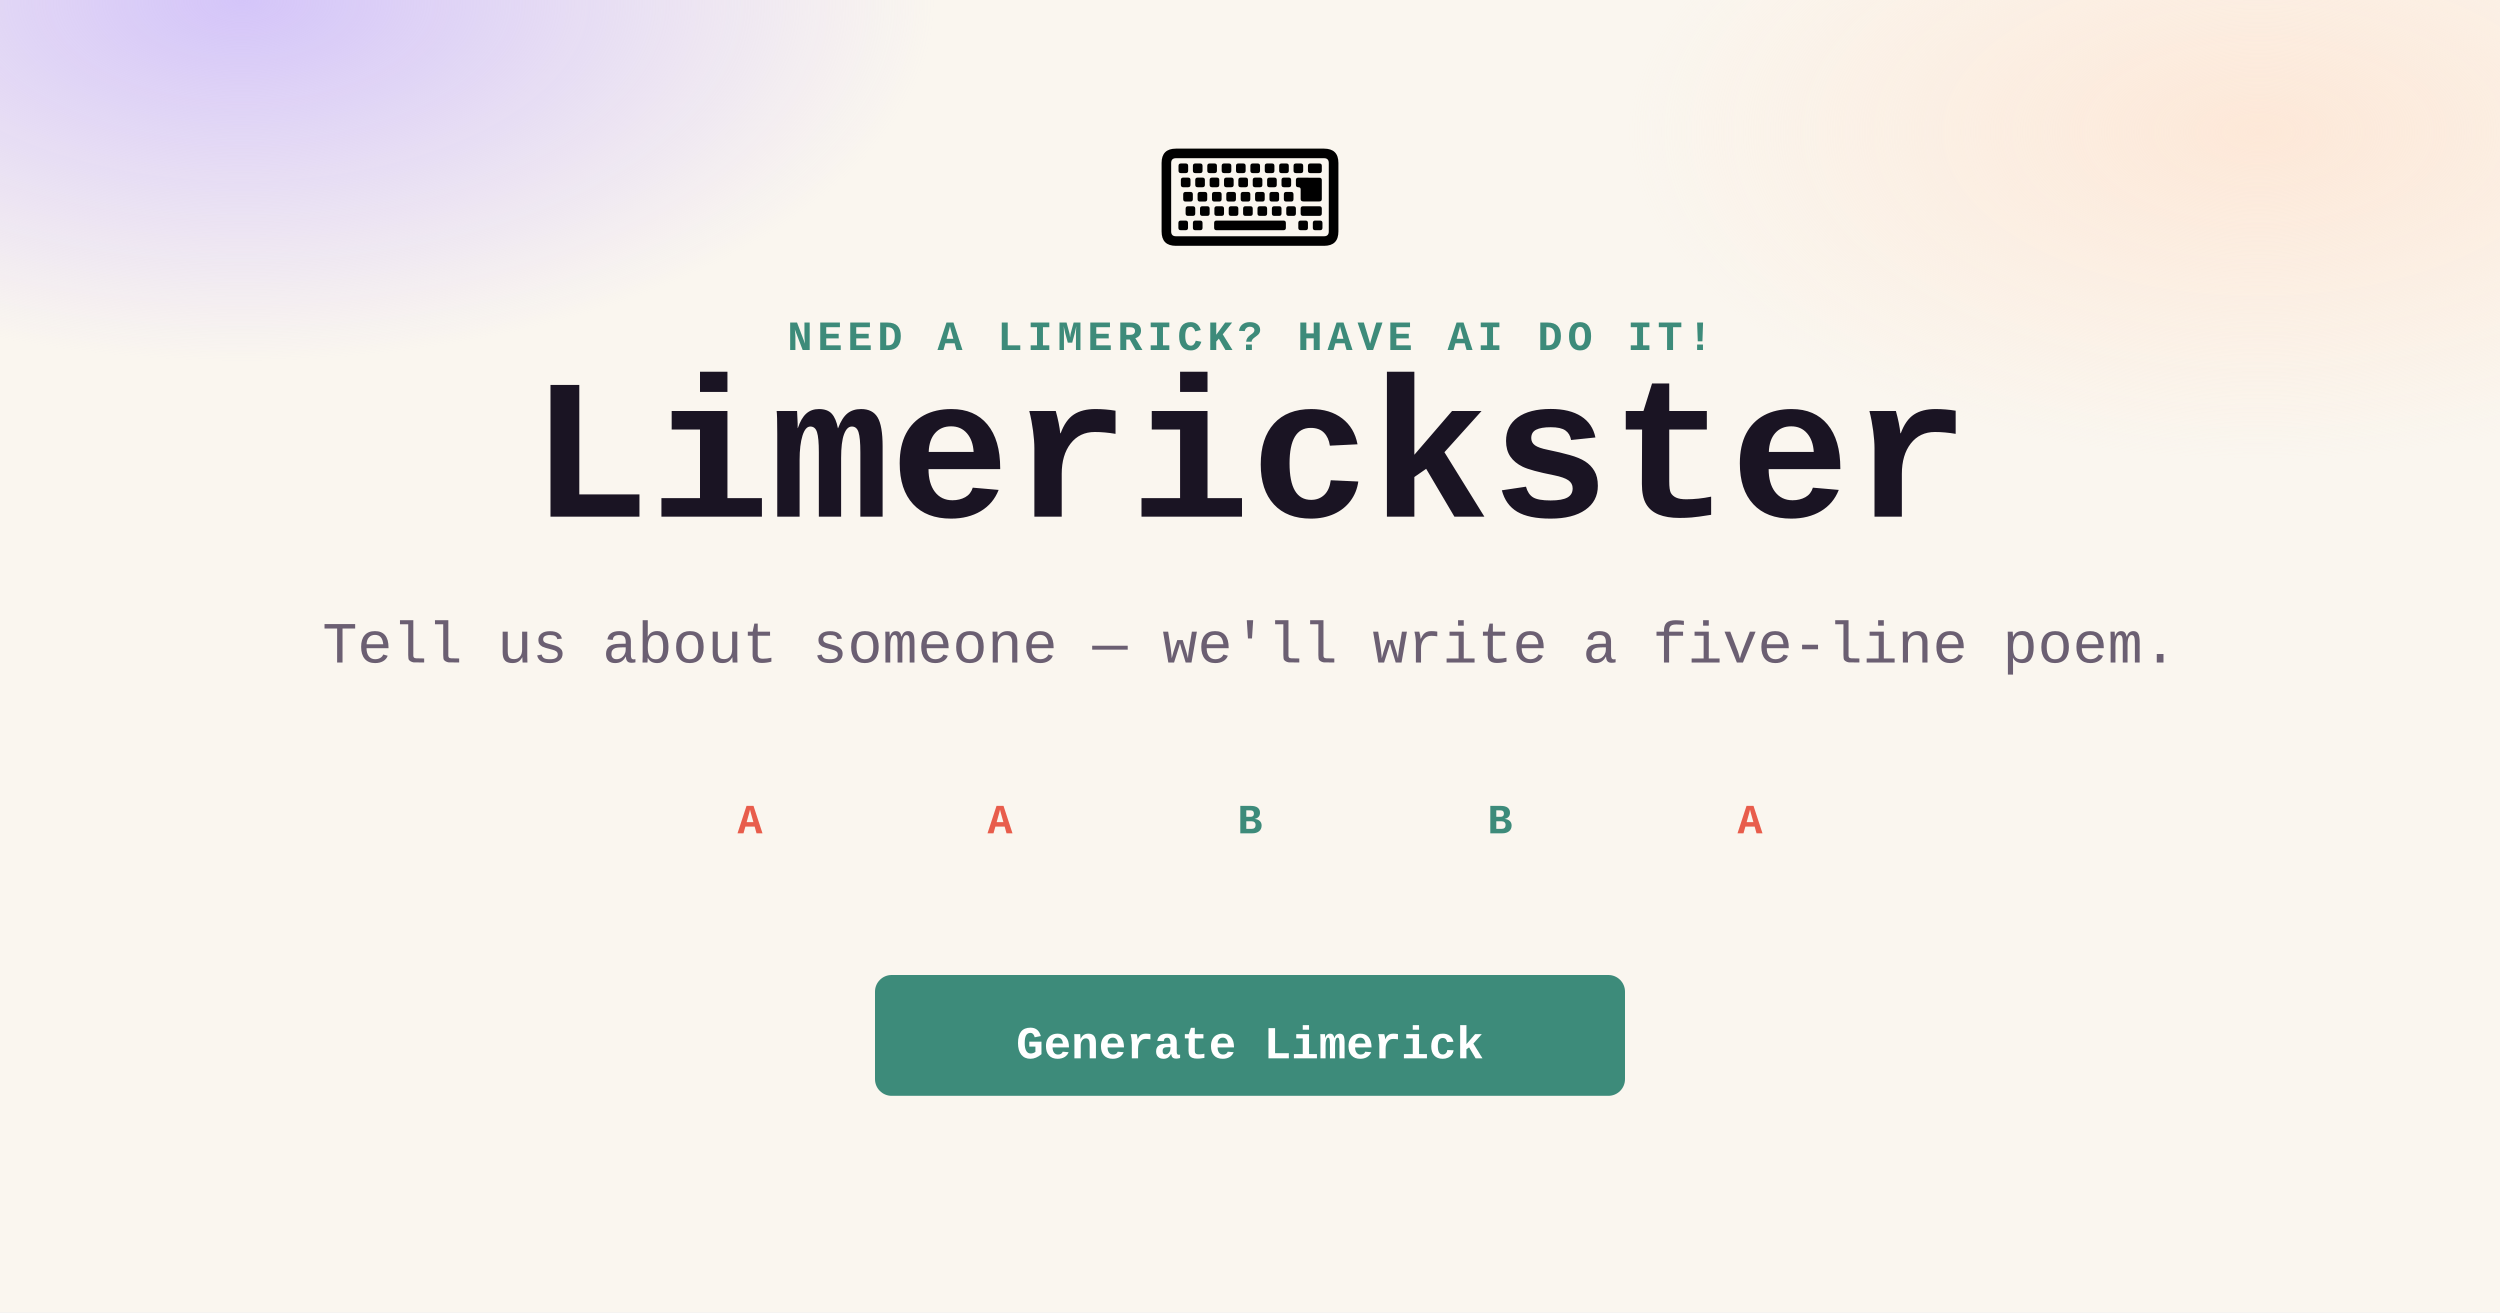
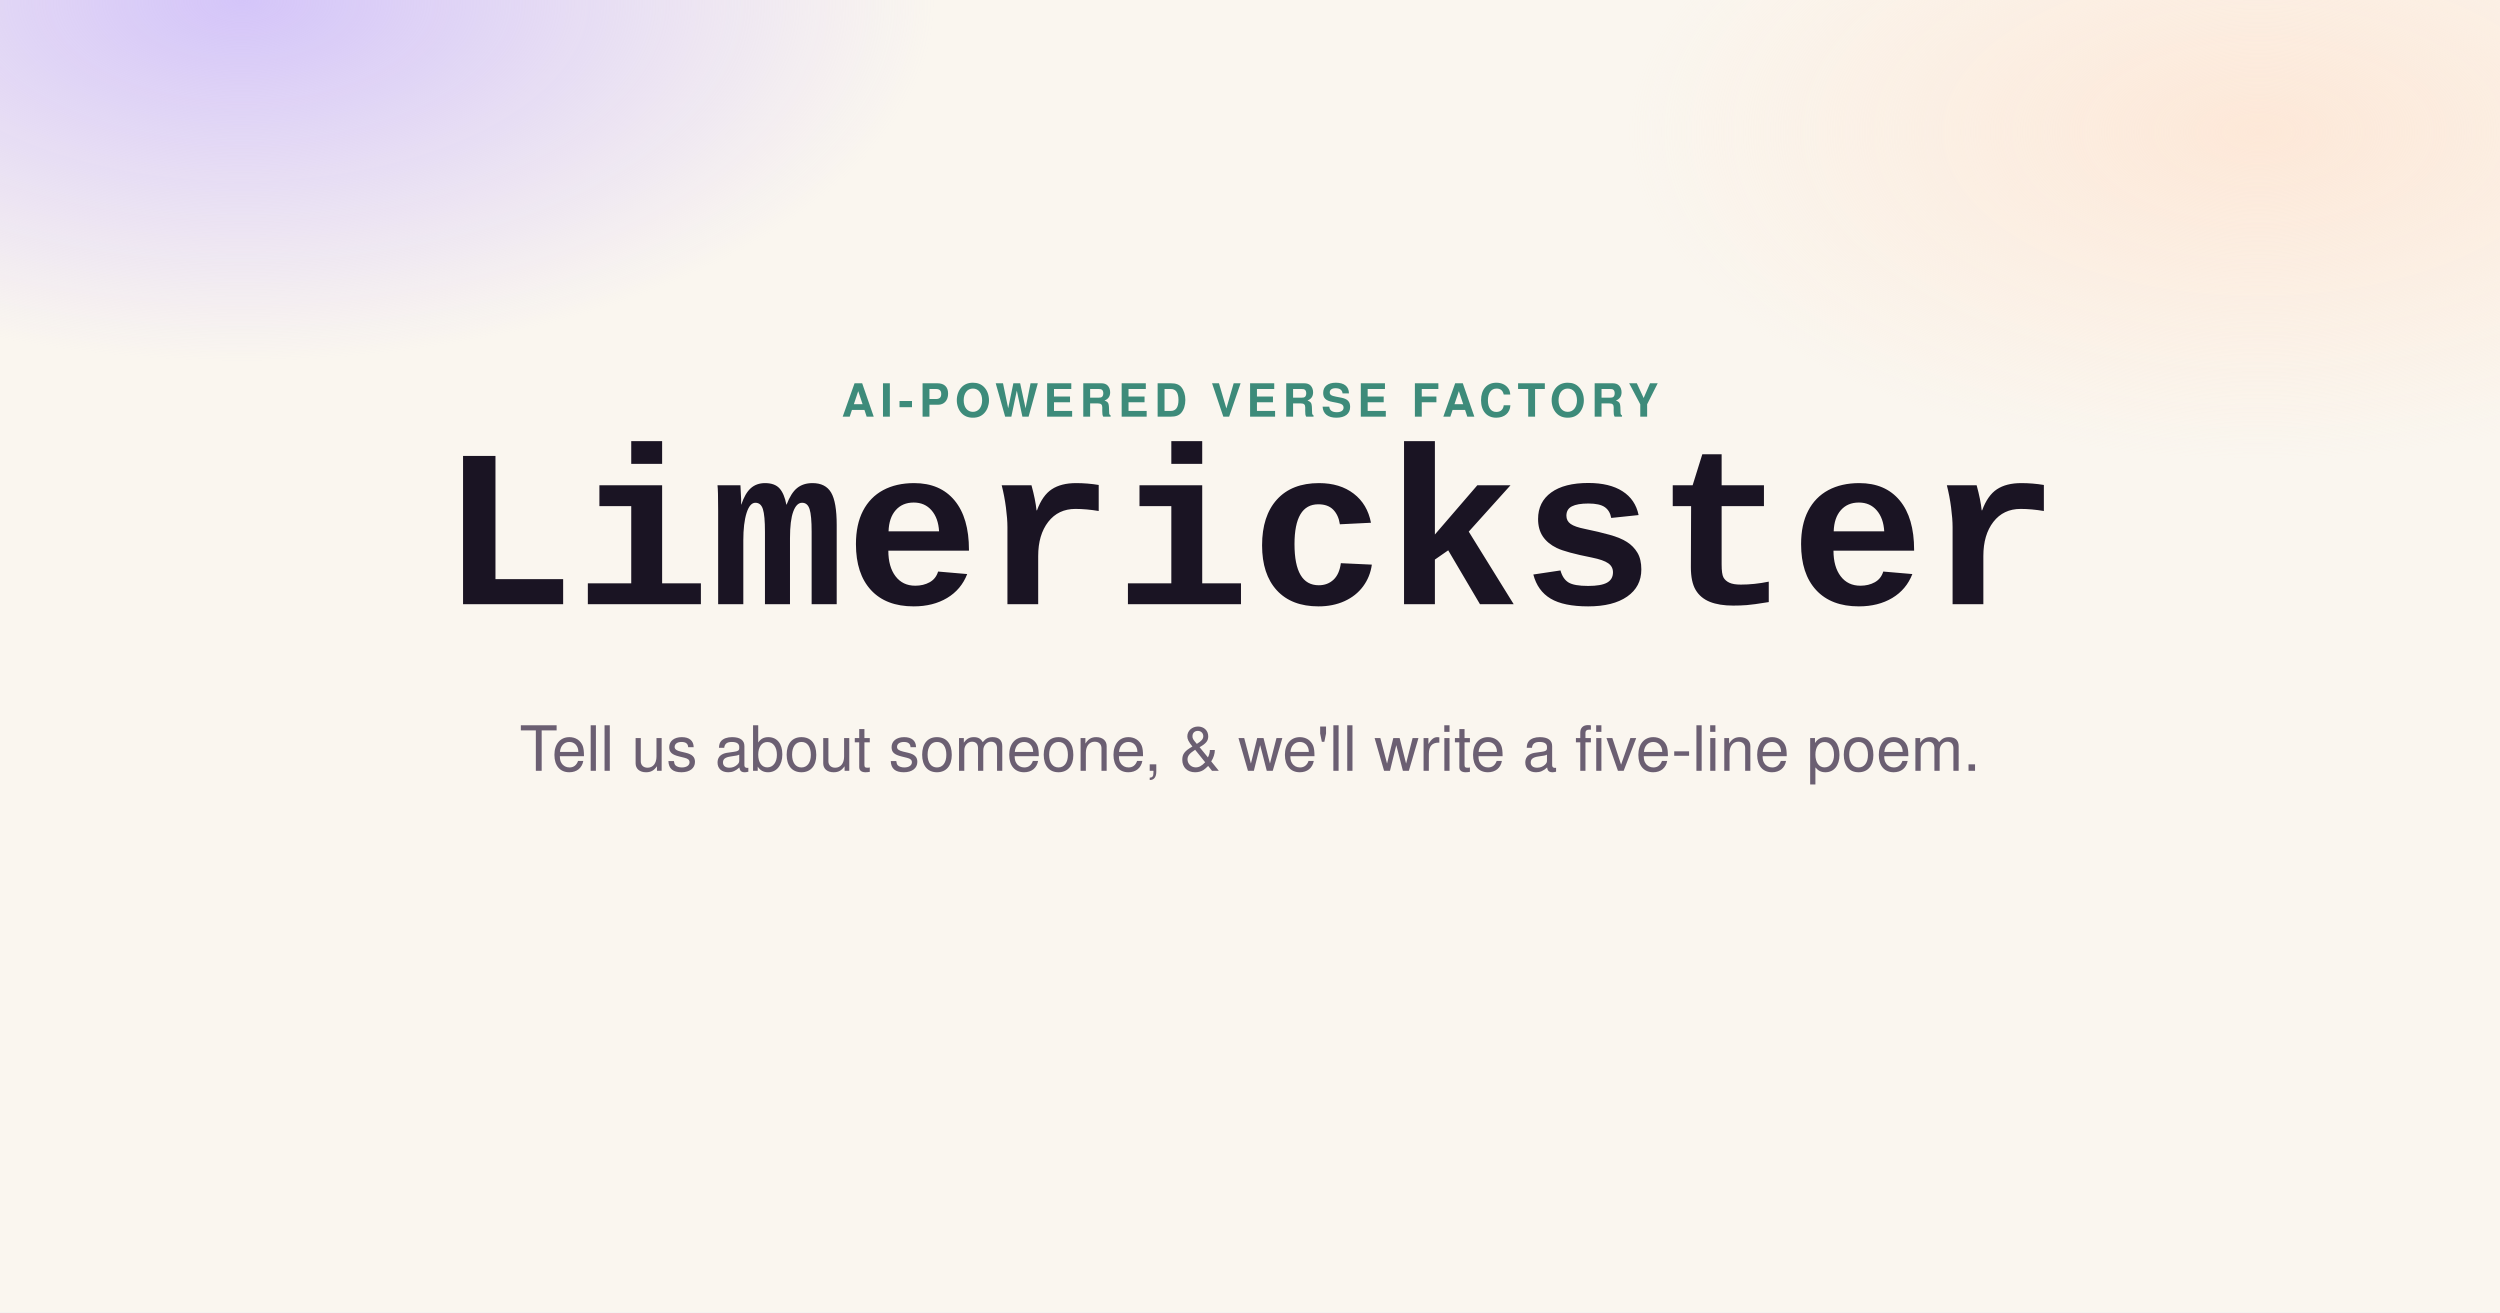
<svg xmlns="http://www.w3.org/2000/svg" width="1200" height="630" viewBox="0 0 1200 630" role="img" aria-label="Limerickster preview">
  <defs>
    <radialGradient id="bg-lav" cx="10%" cy="0%" rx="80%" ry="50%">
      <stop offset="0%" stop-color="#d4c5f9" />
      <stop offset="55%" stop-color="#d4c5f9" stop-opacity="0" />
    </radialGradient>
    <radialGradient id="bg-peach" cx="90%" cy="10%" rx="60%" ry="40%">
      <stop offset="0%" stop-color="#fde8d8" />
      <stop offset="50%" stop-color="#fde8d8" stop-opacity="0" />
    </radialGradient>
  </defs>
  <rect width="1200" height="630" fill="#faf6ef" />
  <rect width="1200" height="630" fill="url(#bg-lav)" />
  <rect width="1200" height="630" fill="url(#bg-peach)" />
-   <text x="600" y="118" text-anchor="middle" font-size="64">⌨️</text>
-   <text x="600" y="168" text-anchor="middle" font-family="'Courier New', Courier, monospace" font-size="20" font-weight="bold" fill="#3d8b7a" letter-spacing="0.12em">NEED A LIMERICK? HAVE AI DO IT!</text>
-   <text x="600" y="248" text-anchor="middle" font-family="'American Typewriter', 'Courier New', monospace" font-size="96" font-weight="bold" fill="#1a1423">Limerickster</text>
-   <text x="600" y="318" text-anchor="middle" font-family="'Courier New', Courier, monospace" font-size="28" fill="#6b5f72">Tell us about someone — we'll write a five-line poem.</text>
-   <g transform="translate(600 400)" text-anchor="middle" font-family="'Courier New', Courier, monospace" font-size="20" font-weight="bold">
-     <text x="-240" y="0" fill="#e85d4c">A</text>
-     <text x="-120" y="0" fill="#e85d4c">A</text>
-     <text x="0" y="0" fill="#3d8b7a">B</text>
-     <text x="120" y="0" fill="#3d8b7a">B</text>
-     <text x="240" y="0" fill="#e85d4c">A</text>
-   </g>
-   <rect x="420" y="468" width="360" height="58" rx="8" fill="#3d8b7a" />
-   <text x="600" y="508" text-anchor="middle" font-family="'Courier New', Courier, monospace" font-size="22" font-weight="bold" fill="#ffffff">Generate Limerick</text>
+   <text x="600" y="200" text-anchor="middle" font-family="Helvetica, Arial, sans-serif" font-size="22" font-weight="bold" fill="#3d8b7a" letter-spacing="0.12em">AI-POWERED VERSE FACTORY</text>
+   <text x="600" y="290" text-anchor="middle" font-family="'American Typewriter', 'Courier New', monospace" font-size="108" font-weight="bold" fill="#1a1423">Limerickster</text>
+   <text x="600" y="370" text-anchor="middle" font-family="Helvetica, Arial, sans-serif" font-size="30" fill="#6b5f72">Tell us about someone, &amp; we'll write a five-line poem.</text>
</svg>
